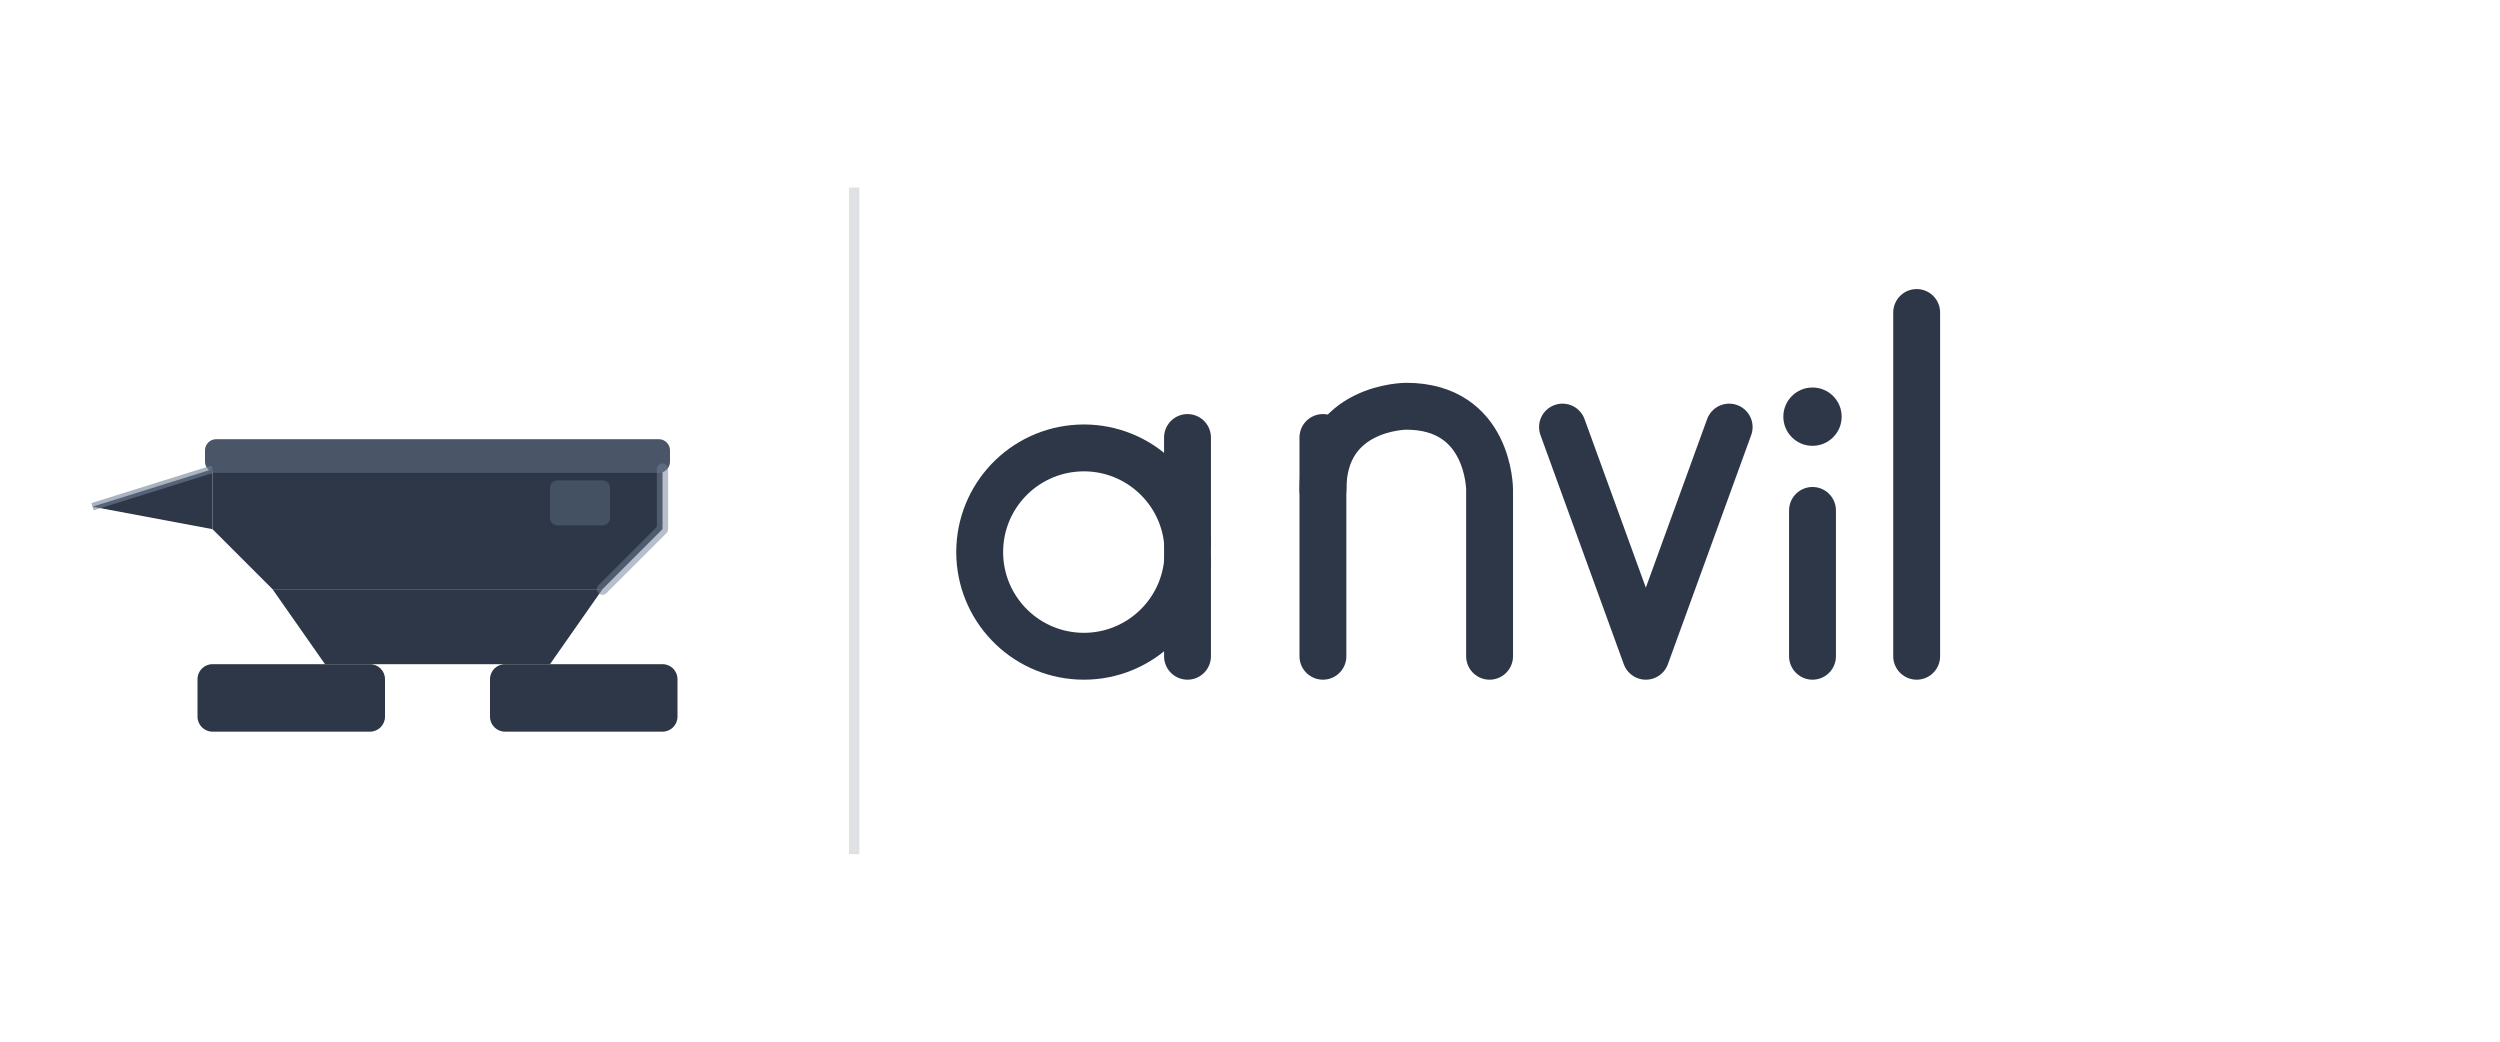
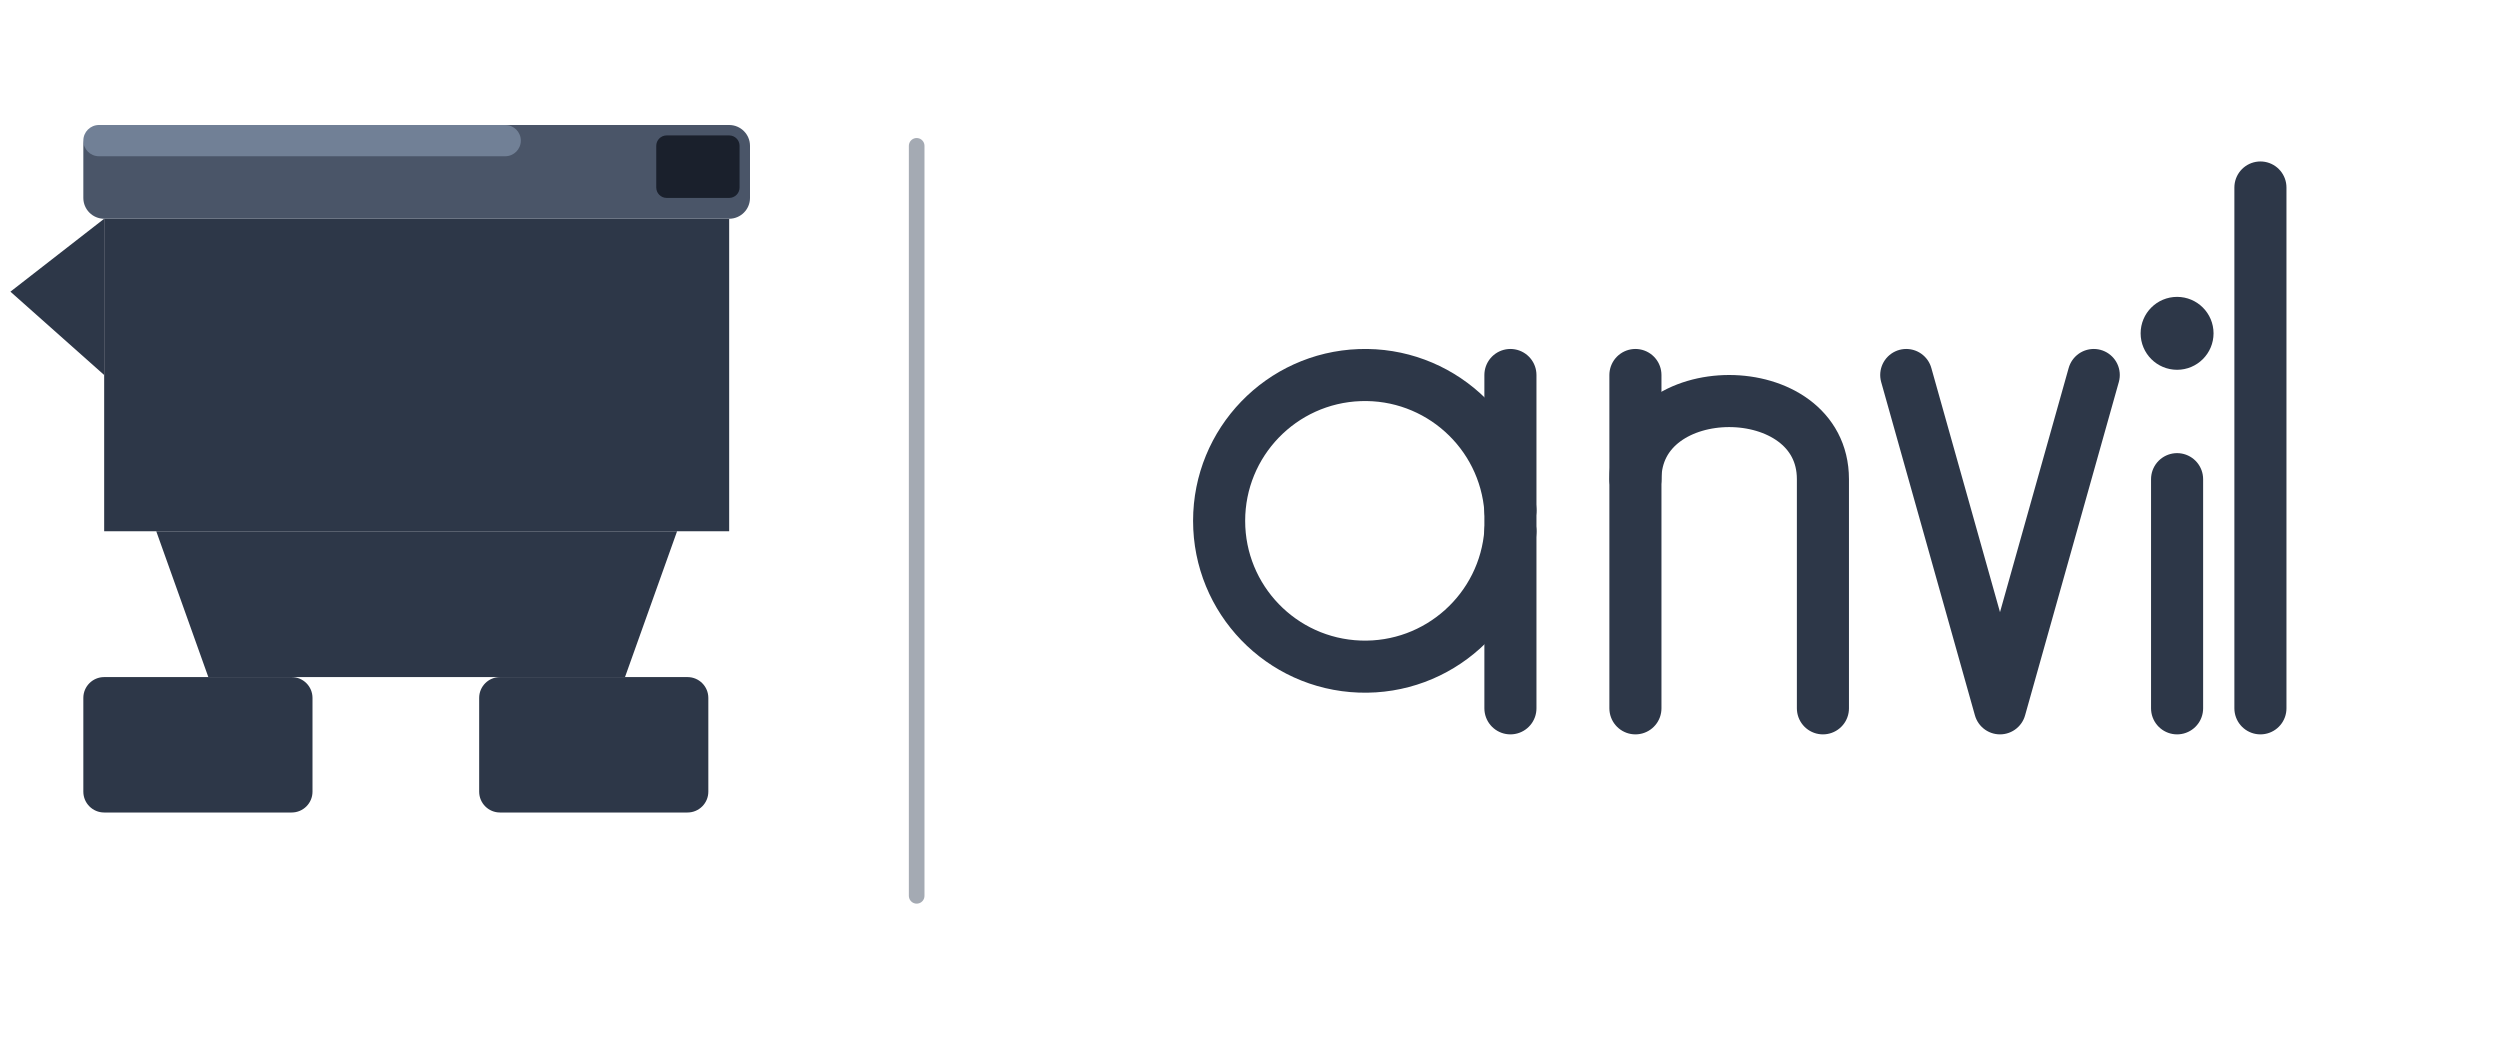
- <svg xmlns="http://www.w3.org/2000/svg" viewBox="0 0 240 100" role="img" aria-label="Anvil">
-   <g transform="translate(6, 4) scale(0.72)">
-     <rect x="18" y="83" width="25" height="9" rx="2" fill="#2D3748" />
-     <rect x="57" y="83" width="25" height="9" rx="2" fill="#2D3748" />
-     <path d="M28 73 L72 73 L65 83 L35 83 Z" fill="#2D3748" />
-     <path d="M20 57 L80 57 L80 65 L72 73 L28 73 L20 65 Z" fill="#2D3748" />
-     <rect x="19" y="53" width="62" height="4.5" rx="1.5" fill="#4A5568" />
-     <rect x="65" y="58.5" width="8" height="6" rx="1" fill="#718096" opacity="0.35" />
-     <path d="M20 57 L20 65 L4 62 Z" fill="#2D3748" />
-     <path d="M20 57 L4 62" stroke="#718096" stroke-width="1" fill="none" opacity="0.6" />
-     <path d="M80 57 L80 65 L72 73" stroke="#718096" stroke-width="1.5" fill="none" stroke-linecap="round" stroke-linejoin="round" opacity="0.5" />
-   </g>
-   <line x1="82" y1="18" x2="82" y2="82" stroke="#2D3748" stroke-width="1" opacity="0.15" />
-   <g fill="none" stroke="#2D3748" stroke-width="4.5" stroke-linecap="round" stroke-linejoin="round">
-     <path d="M114 52 A10 10 0 1 0 114 54" />
-     <line x1="114" y1="42" x2="114" y2="63" />
-     <line x1="127" y1="42" x2="127" y2="63" />
-     <path d="M127 47 C127 39 135 39 135 39 C143 39 143 47 143 47 L143 63" />
-     <polyline points="150,41 158,63 166,41" />
-     <line x1="174" y1="49" x2="174" y2="63" />
-     <circle cx="174" cy="40" r="2.8" fill="#2D3748" stroke="none" />
-     <line x1="184" y1="30" x2="184" y2="63" />
+ <svg xmlns="http://www.w3.org/2000/svg" viewBox="0 0 240 100" fill="none">
+   <rect x="8" y="65" width="22" height="13" rx="2" fill="#2D3748" />
+   <rect x="46" y="65" width="22" height="13" rx="2" fill="#2D3748" />
+   <path d="M15,51 L65,51 L60,65 L20,65 Z" fill="#2D3748" />
+   <rect x="10" y="21" width="60" height="30" fill="#2D3748" />
+   <path d="M10,21 L10,36 L1,28 Z" fill="#2D3748" />
+   <rect x="8" y="12" width="64" height="9" rx="2" fill="#4A5568" />
+   <rect x="8" y="12" width="42" height="3" rx="1.5" fill="#718096" />
+   <rect x="63" y="13" width="8" height="6" rx="1" fill="#1A202C" />
+   <line x1="88" y1="14" x2="88" y2="86" stroke="#4A5568" stroke-width="1.5" stroke-linecap="round" opacity="0.5" />
+   <g fill="none" stroke="#2D3748" stroke-width="5" stroke-linecap="round" stroke-linejoin="round">
+     <path d="M145,49 A14 14 0 1 0 145,51" />
+     <line x1="145" y1="36" x2="145" y2="68" />
+     <line x1="157" y1="36" x2="157" y2="68" />
+     <path d="M157,46 C157,36 175,36 175,46 L175,68" />
+     <polyline points="183,36 192,68 201,36" />
+     <line x1="209" y1="46" x2="209" y2="68" />
+     <circle cx="209" cy="32" r="3.5" fill="#2D3748" stroke="none" />
+     <line x1="217" y1="18" x2="217" y2="68" />
  </g>
</svg>
